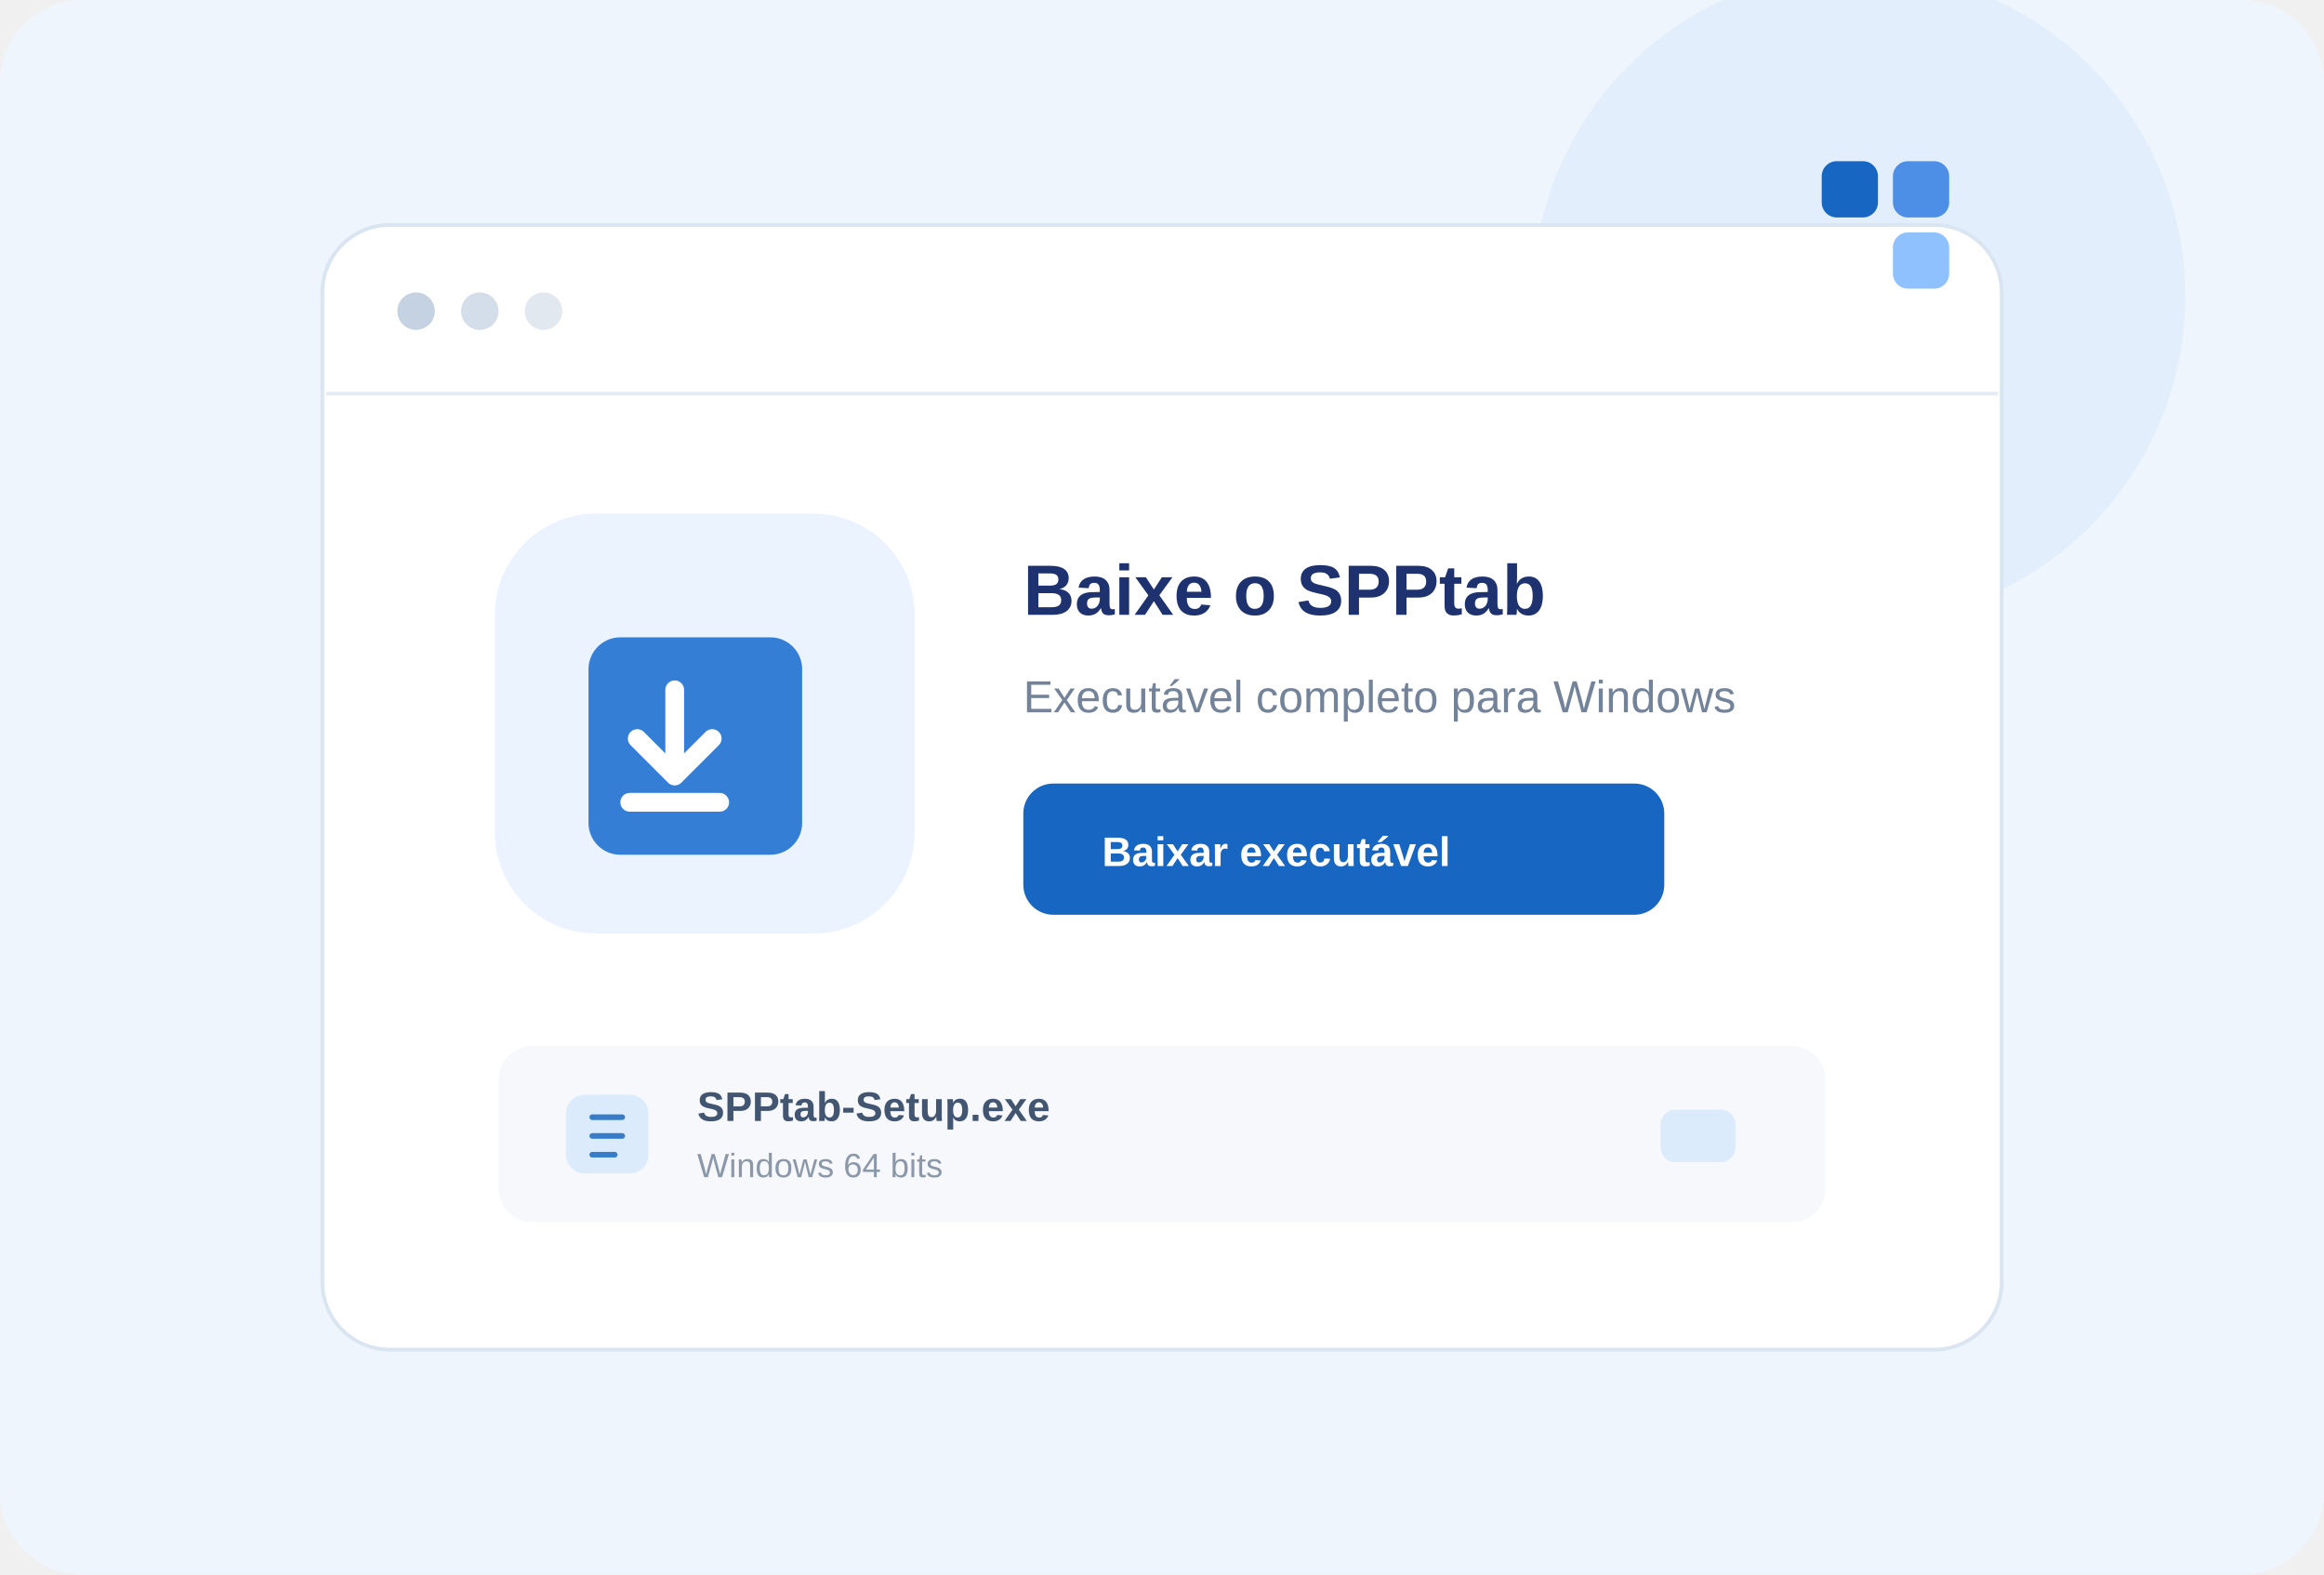
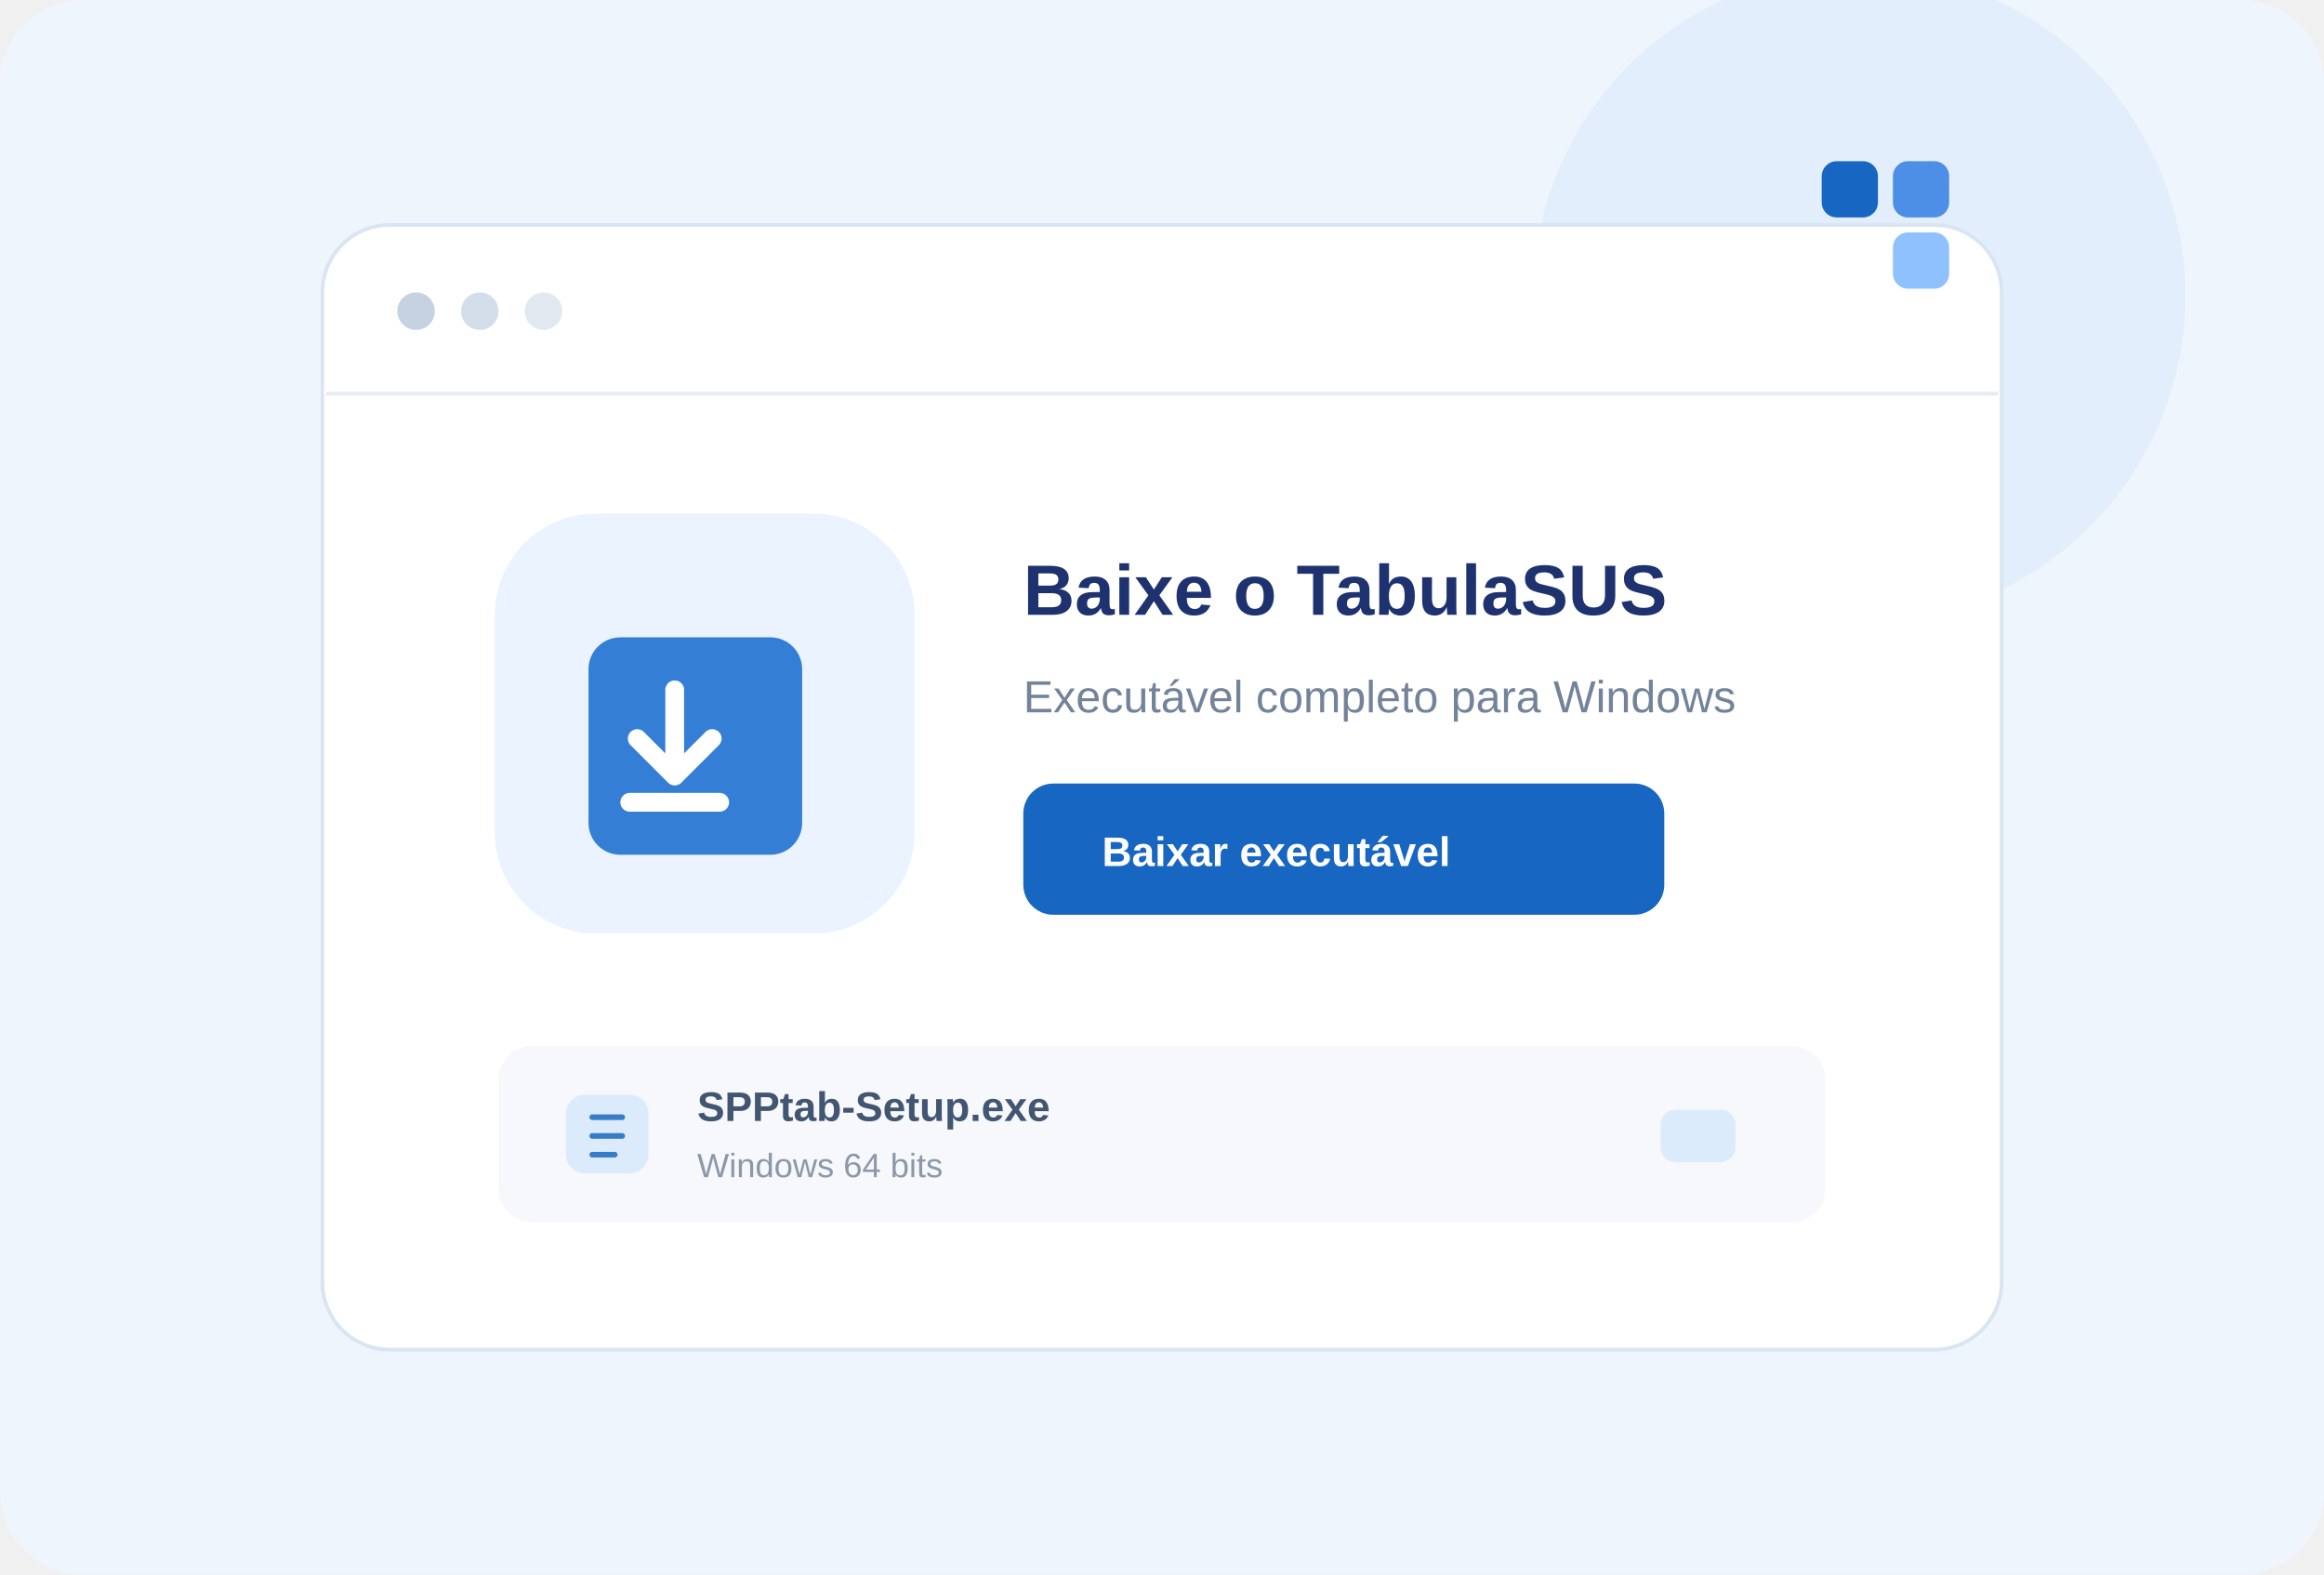
<svg xmlns="http://www.w3.org/2000/svg" width="620" height="420" viewBox="0 0 620 420" fill="none">
  <rect width="620" height="420" rx="22" fill="#EFF5FD" />
  <circle cx="496" cy="79" r="87" fill="#E2EEFC" />
  <rect x="86" y="60" width="448" height="300" rx="18" fill="white" stroke="#DAE5F2" />
  <path d="M87 105H533" stroke="#E6ECF3" />
  <circle cx="111" cy="83" r="5" fill="#C5D2E1" />
  <circle cx="128" cy="83" r="5" fill="#D4DEEA" />
  <circle cx="145" cy="83" r="5" fill="#E1E8F0" />
  <rect x="132" y="137" width="112" height="112" rx="27" fill="#EAF3FF" />
  <path d="M157 178.5C157 173.8 160.8 170 165.5 170H205.5C210.2 170 214 173.8 214 178.5V219.5C214 224.2 210.2 228 205.5 228H165.5C160.8 228 157 224.2 157 219.5V178.5Z" fill="#347FD5" />
  <path d="M180 184V207M180 207L170 197M180 207L190 197M168 214H192" stroke="white" stroke-width="5" stroke-linecap="round" stroke-linejoin="round" />
-   <text x="273" y="164" fill="#1D326F" font-family="Arial,sans-serif" font-size="19" font-weight="700">Baixe o SPPtab</text>
+   <text x="273" y="164" fill="#1D326F" font-family="Arial,sans-serif" font-size="19" font-weight="700">Baixe o TabulaSUS</text>
  <text x="273" y="190" fill="#73839A" font-family="Arial,sans-serif" font-size="12">Executável completo para Windows</text>
  <rect x="273" y="209" width="171" height="35" rx="8" fill="#1766C2" />
  <text x="294" y="231" fill="white" font-family="Arial,sans-serif" font-size="11" font-weight="700">Baixar executável</text>
  <rect x="133" y="279" width="354" height="47" rx="9" fill="#F6F8FB" />
  <rect x="151" y="292" width="22" height="21" rx="5" fill="#DCEBFC" />
  <path d="M158 298H166M158 303H166M158 308H164" stroke="#367CC9" stroke-width="1.5" stroke-linecap="round" />
  <text x="186" y="299" fill="#425671" font-family="Arial,sans-serif" font-size="11" font-weight="700">SPPtab-Setup.exe</text>
  <text x="186" y="314" fill="#8A98AA" font-family="Arial,sans-serif" font-size="9">Windows 64 bits</text>
  <rect x="443" y="296" width="20" height="14" rx="4" fill="#DCEBFC" />
  <rect x="486" y="43" width="15" height="15" rx="4" fill="#1766C2" />
  <rect x="505" y="43" width="15" height="15" rx="4" fill="#4D8EE6" />
  <rect x="505" y="62" width="15" height="15" rx="4" fill="#8FC1FF" />
</svg>
